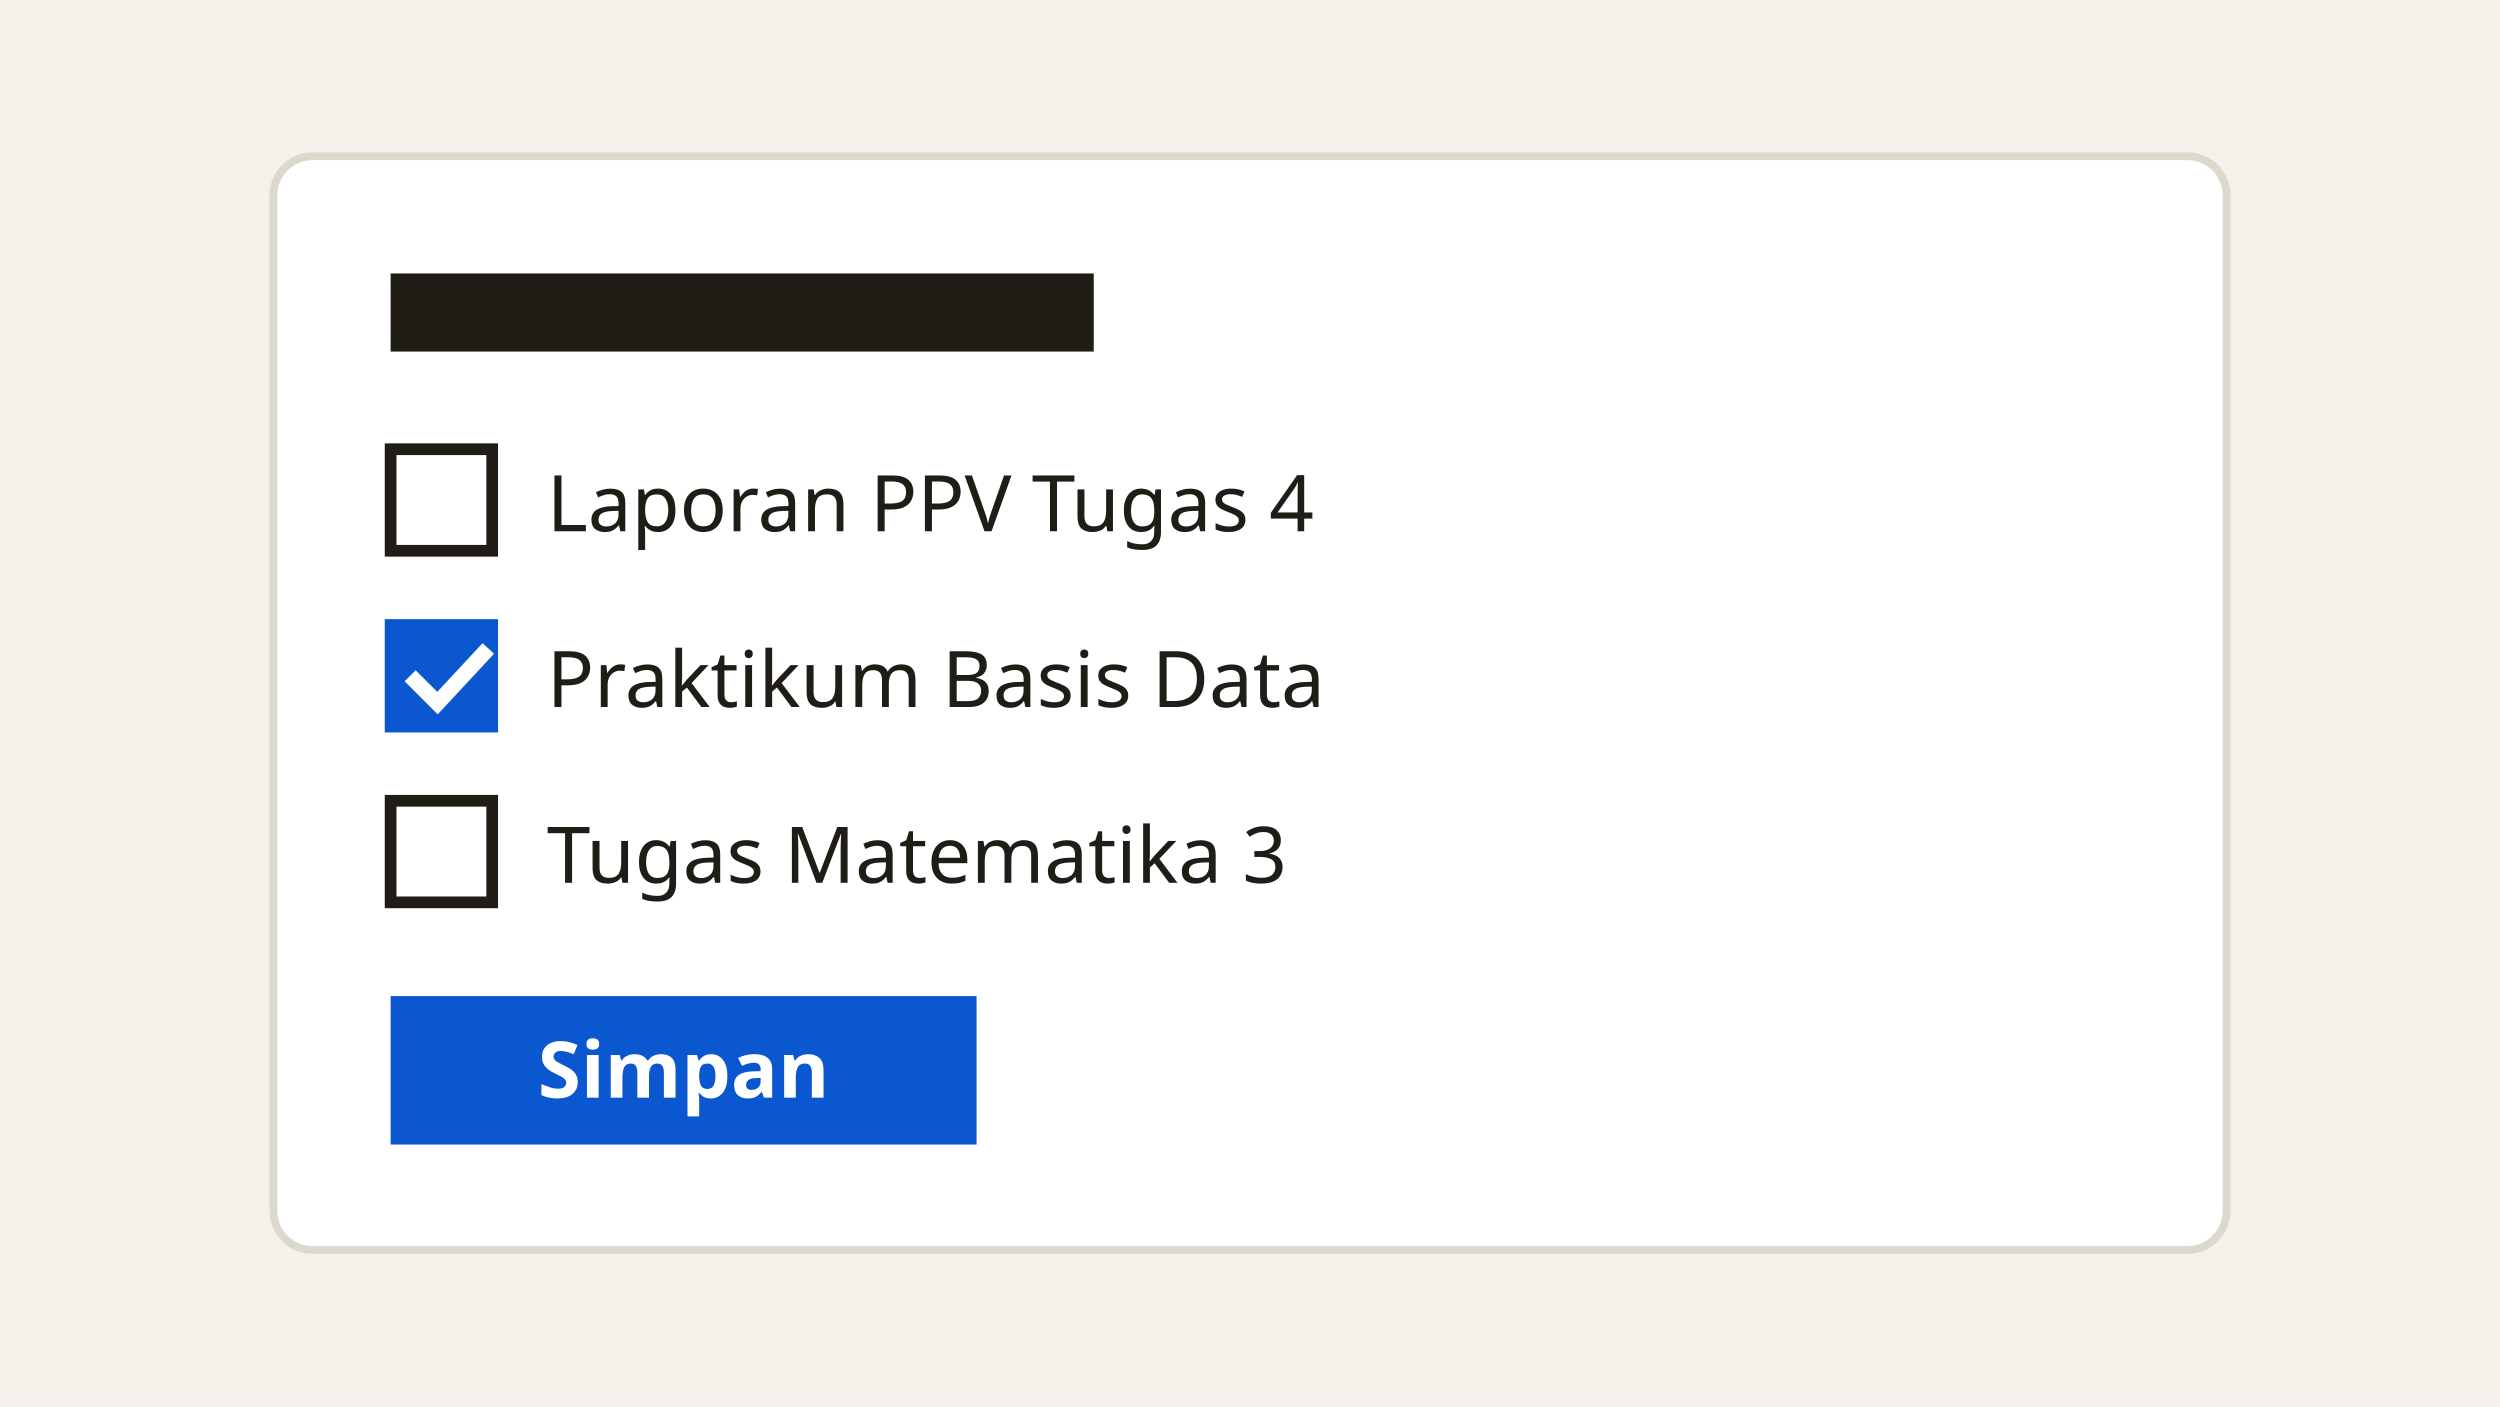
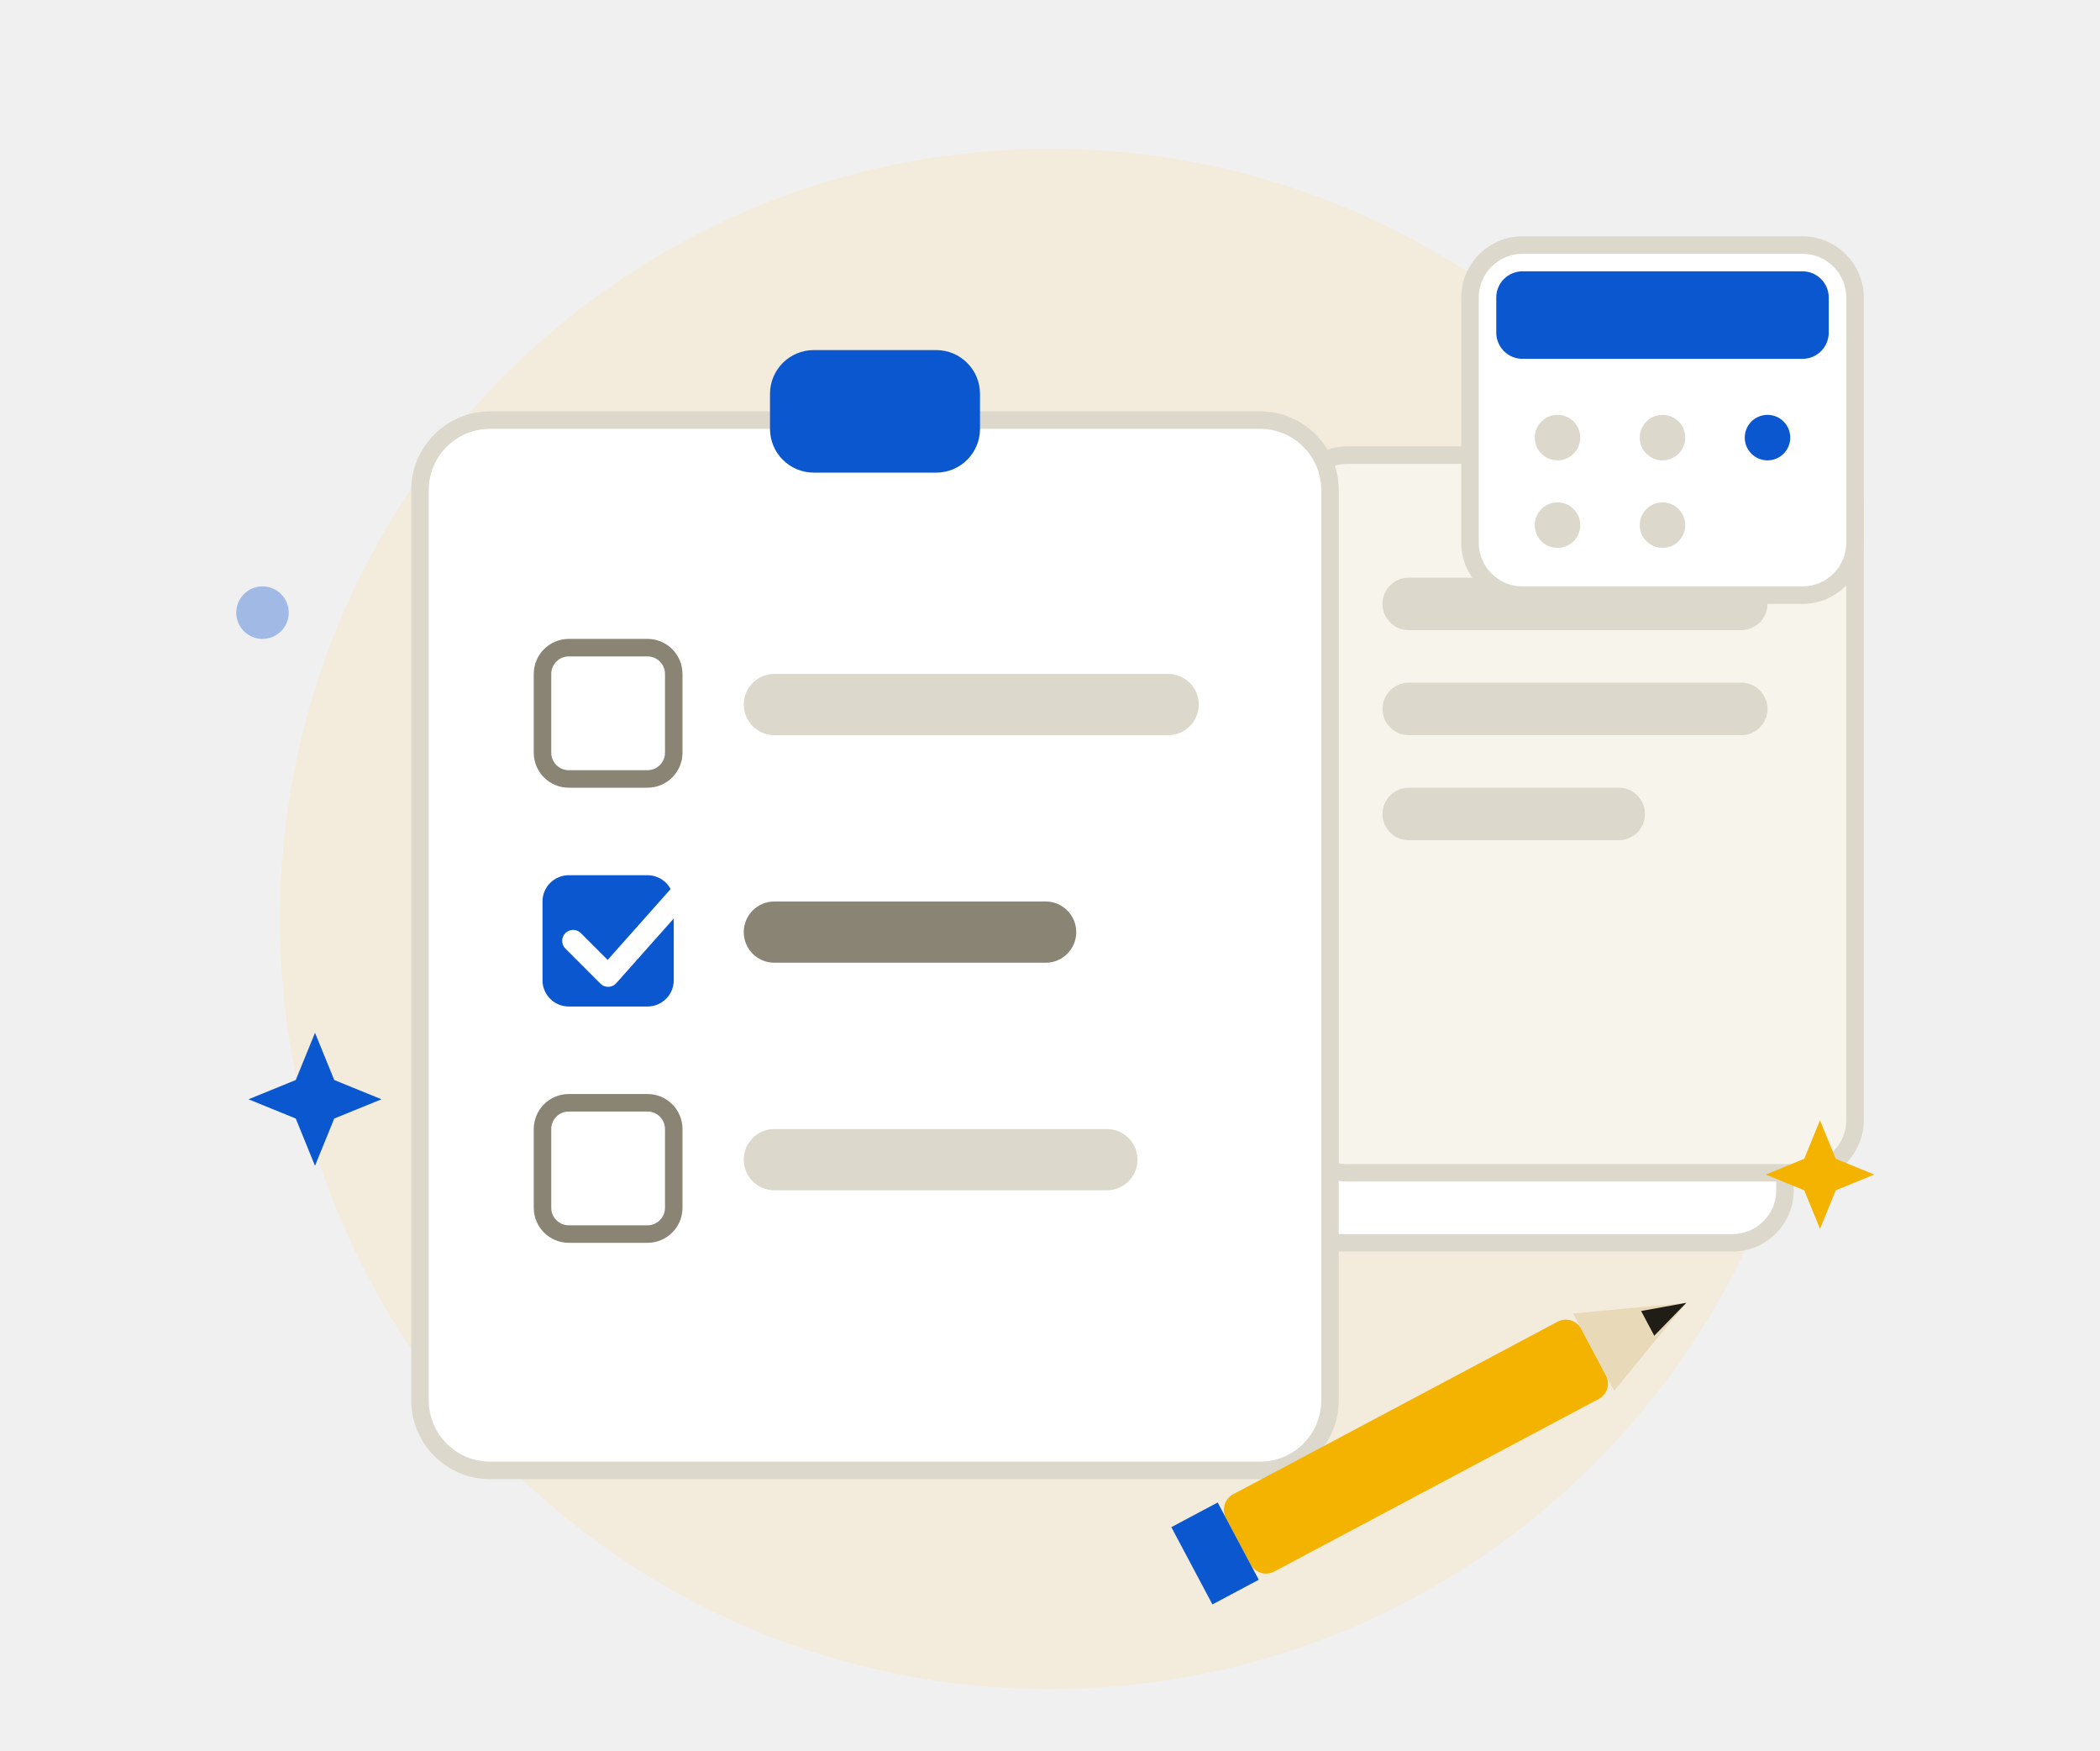
- <svg xmlns="http://www.w3.org/2000/svg" width="640" height="360" viewBox="0 0 640 360" role="img" aria-label="Ilustrasi daftar tugas kuliah">
-   <rect width="640" height="360" fill="#f4f1ea" />
-   <rect x="70" y="40" width="500" height="280" rx="10" fill="#ffffff" stroke="#ddd8cc" stroke-width="2" />
-   <rect x="100" y="70" width="180" height="20" fill="#201d17" />
-   <g font-family="sans-serif" font-size="20" fill="#201d17">
-     <rect x="100" y="115" width="26" height="26" fill="none" stroke="#201d17" stroke-width="3" />
-     <text x="140" y="136">Laporan PPV Tugas 4</text>
-     <rect x="100" y="160" width="26" height="26" fill="#0b57d0" stroke="#0b57d0" stroke-width="3" />
-     <path d="M105 173l7 7 13-14" stroke="#ffffff" stroke-width="4" fill="none" />
-     <text x="140" y="181">Praktikum Basis Data</text>
-     <rect x="100" y="205" width="26" height="26" fill="none" stroke="#201d17" stroke-width="3" />
-     <text x="140" y="226">Tugas Matematika 3</text>
+ <svg xmlns="http://www.w3.org/2000/svg" width="240" height="200" viewBox="0 0 240 200" role="img" aria-label="Ilustrasi mahasiswa mengelola daftar tugas">
+   <circle cx="120" cy="105" r="88" fill="#f3ecdd" />
+   <rect x="140" y="60" width="64" height="82" rx="6" fill="#ffffff" stroke="#ddd8cc" stroke-width="2" />
+   <rect x="148" y="52" width="64" height="82" rx="6" fill="#f7f4ec" stroke="#ddd8cc" stroke-width="2" />
+   <rect x="158" y="66" width="44" height="6" rx="3" fill="#ddd8cc" />
+   <rect x="158" y="78" width="44" height="6" rx="3" fill="#ddd8cc" />
+   <rect x="158" y="90" width="30" height="6" rx="3" fill="#ddd8cc" />
+   <rect x="48" y="48" width="104" height="120" rx="8" fill="#ffffff" stroke="#ddd8cc" stroke-width="2" />
+   <rect x="88" y="40" width="24" height="14" rx="5" fill="#0b57d0" />
+   <rect x="62" y="74" width="15" height="15" rx="3" fill="#ffffff" stroke="#8a8474" stroke-width="2" />
+   <rect x="85" y="77" width="52" height="7" rx="3.5" fill="#ddd8cc" />
+   <rect x="62" y="100" width="15" height="15" rx="3" fill="#0b57d0" />
+   <path d="M65.5 107.5l4 4 8-9" stroke="#ffffff" stroke-width="2.5" fill="none" stroke-linecap="round" stroke-linejoin="round" />
+   <rect x="85" y="103" width="38" height="7" rx="3.5" fill="#8a8474" />
+   <rect x="62" y="126" width="15" height="15" rx="3" fill="#ffffff" stroke="#8a8474" stroke-width="2" />
+   <rect x="85" y="129" width="45" height="7" rx="3.5" fill="#ddd8cc" />
+   <rect x="168" y="28" width="44" height="40" rx="6" fill="#ffffff" stroke="#ddd8cc" stroke-width="2" />
+   <rect x="171" y="31" width="38" height="10" rx="3" fill="#0b57d0" />
+   <circle cx="178" cy="50" r="2.6" fill="#ddd8cc" />
+   <circle cx="190" cy="50" r="2.6" fill="#ddd8cc" />
+   <circle cx="202" cy="50" r="2.6" fill="#0b57d0" />
+   <circle cx="178" cy="60" r="2.6" fill="#ddd8cc" />
+   <circle cx="190" cy="60" r="2.6" fill="#ddd8cc" />
+   <g transform="rotate(-28 168 162)">
+     <rect x="138" y="157" width="46" height="10" rx="2" fill="#f5b301" />
+     <polygon points="184,157 196,162 184,167" fill="#e8d9b8" />
+     <polygon points="191,160.4 196,162 191,163.6" fill="#201d17" />
+     <rect x="132" y="157" width="6" height="10" fill="#0b57d0" />
  </g>
-   <rect x="100" y="255" width="150" height="38" fill="#0b57d0" />
-   <text x="175" y="281" font-family="sans-serif" font-size="20" font-weight="bold" fill="#ffffff" text-anchor="middle">Simpan</text>
+   <path d="M36 118l2.2 5.4 5.4 2.2-5.4 2.2-2.2 5.4-2.2-5.4-5.4-2.2 5.4-2.2z" fill="#0b57d0" />
+   <path d="M208 128l1.8 4.4 4.4 1.8-4.4 1.8-1.8 4.4-1.8-4.4-4.4-1.8 4.4-1.8z" fill="#f5b301" />
+   <circle cx="30" cy="70" r="3" fill="#0b57d0" opacity="0.35" />
</svg>
